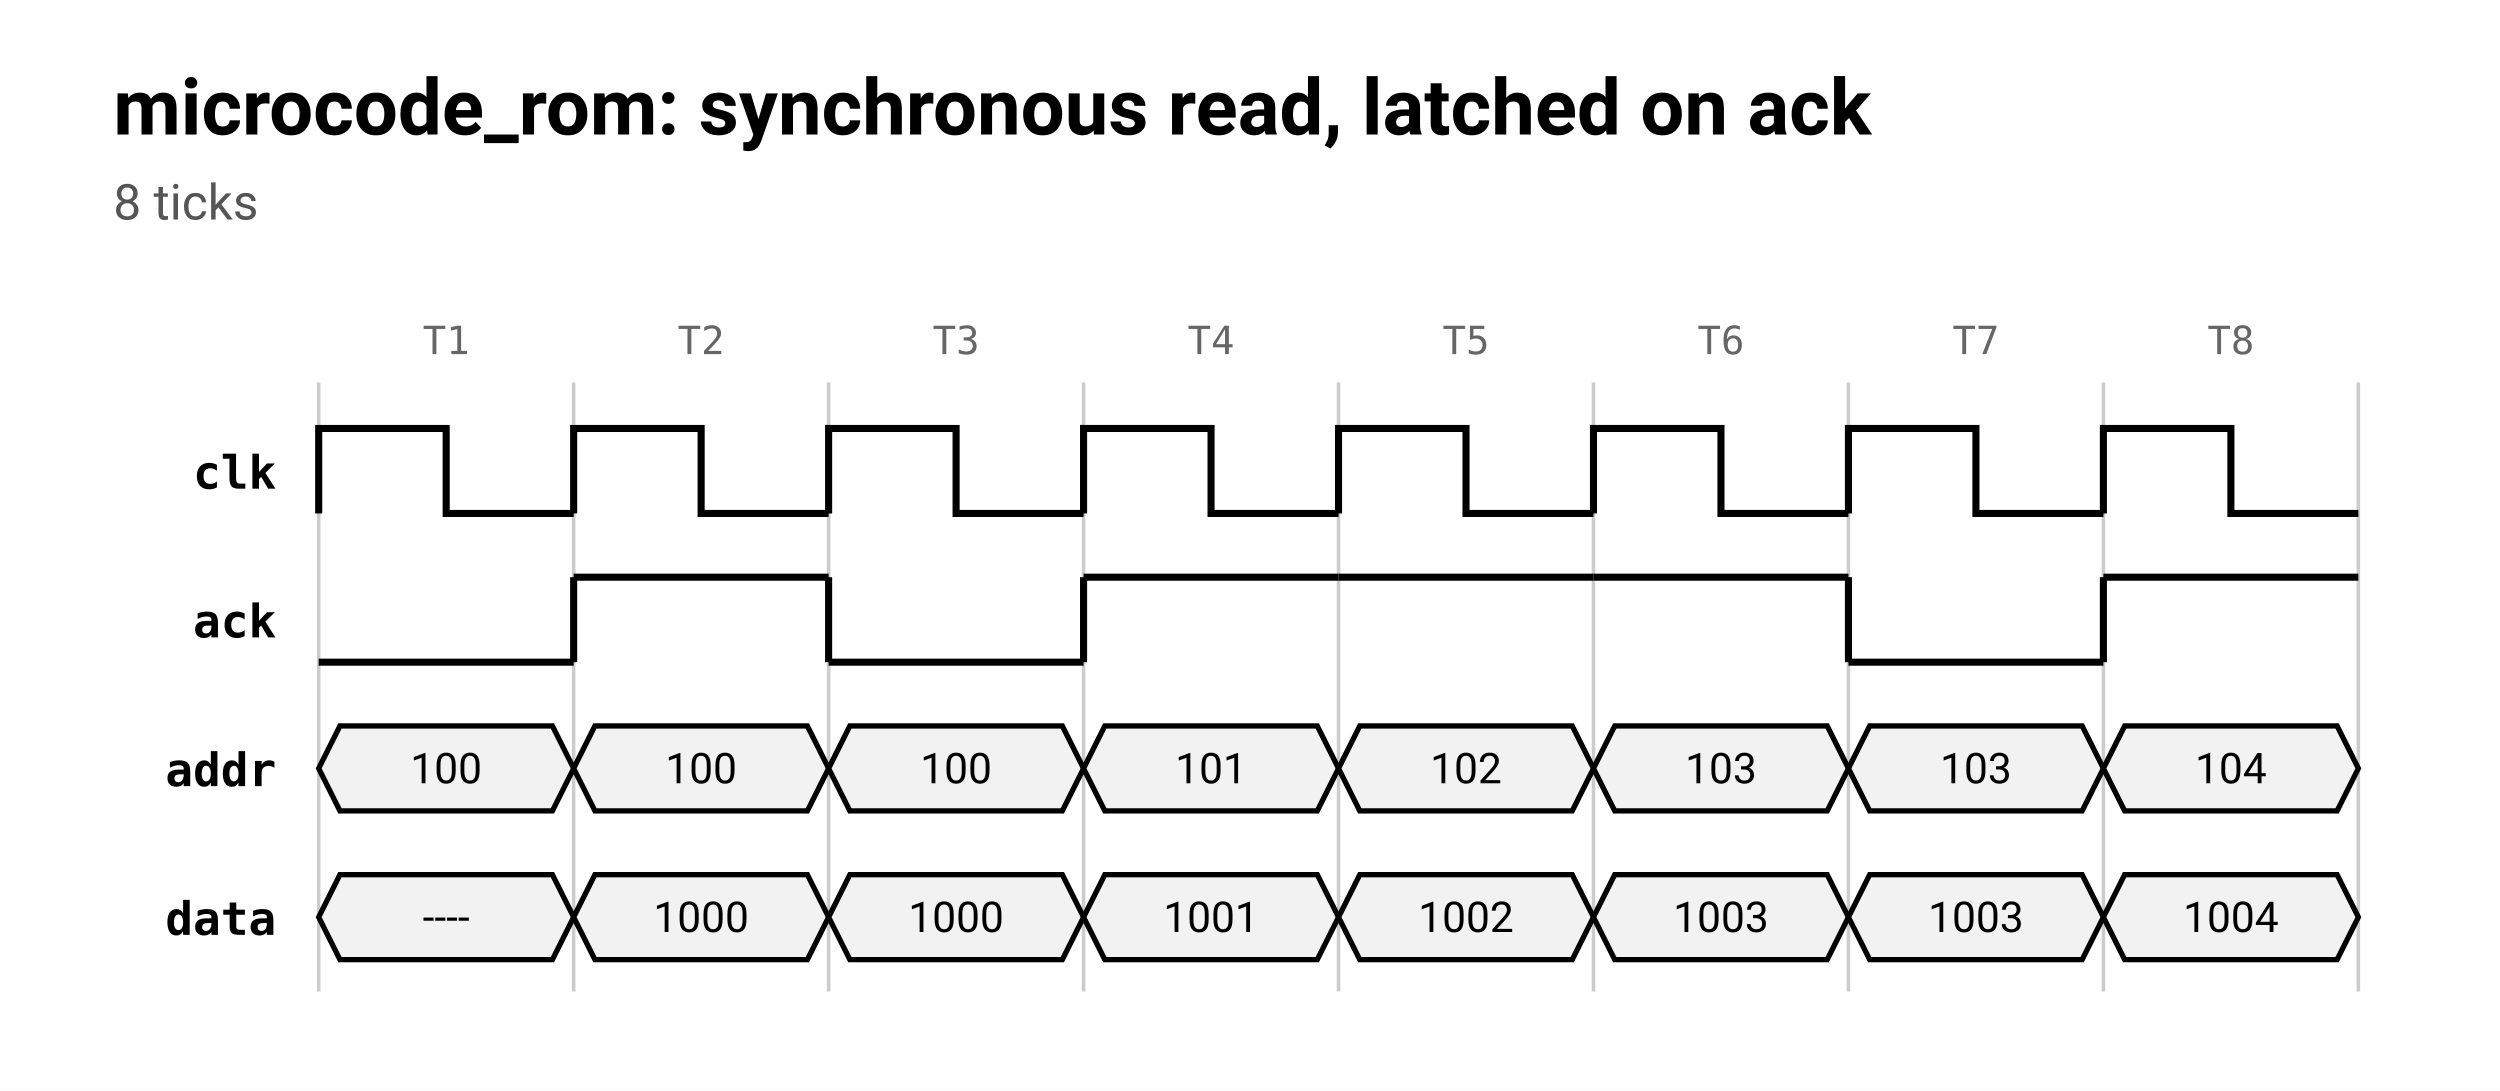
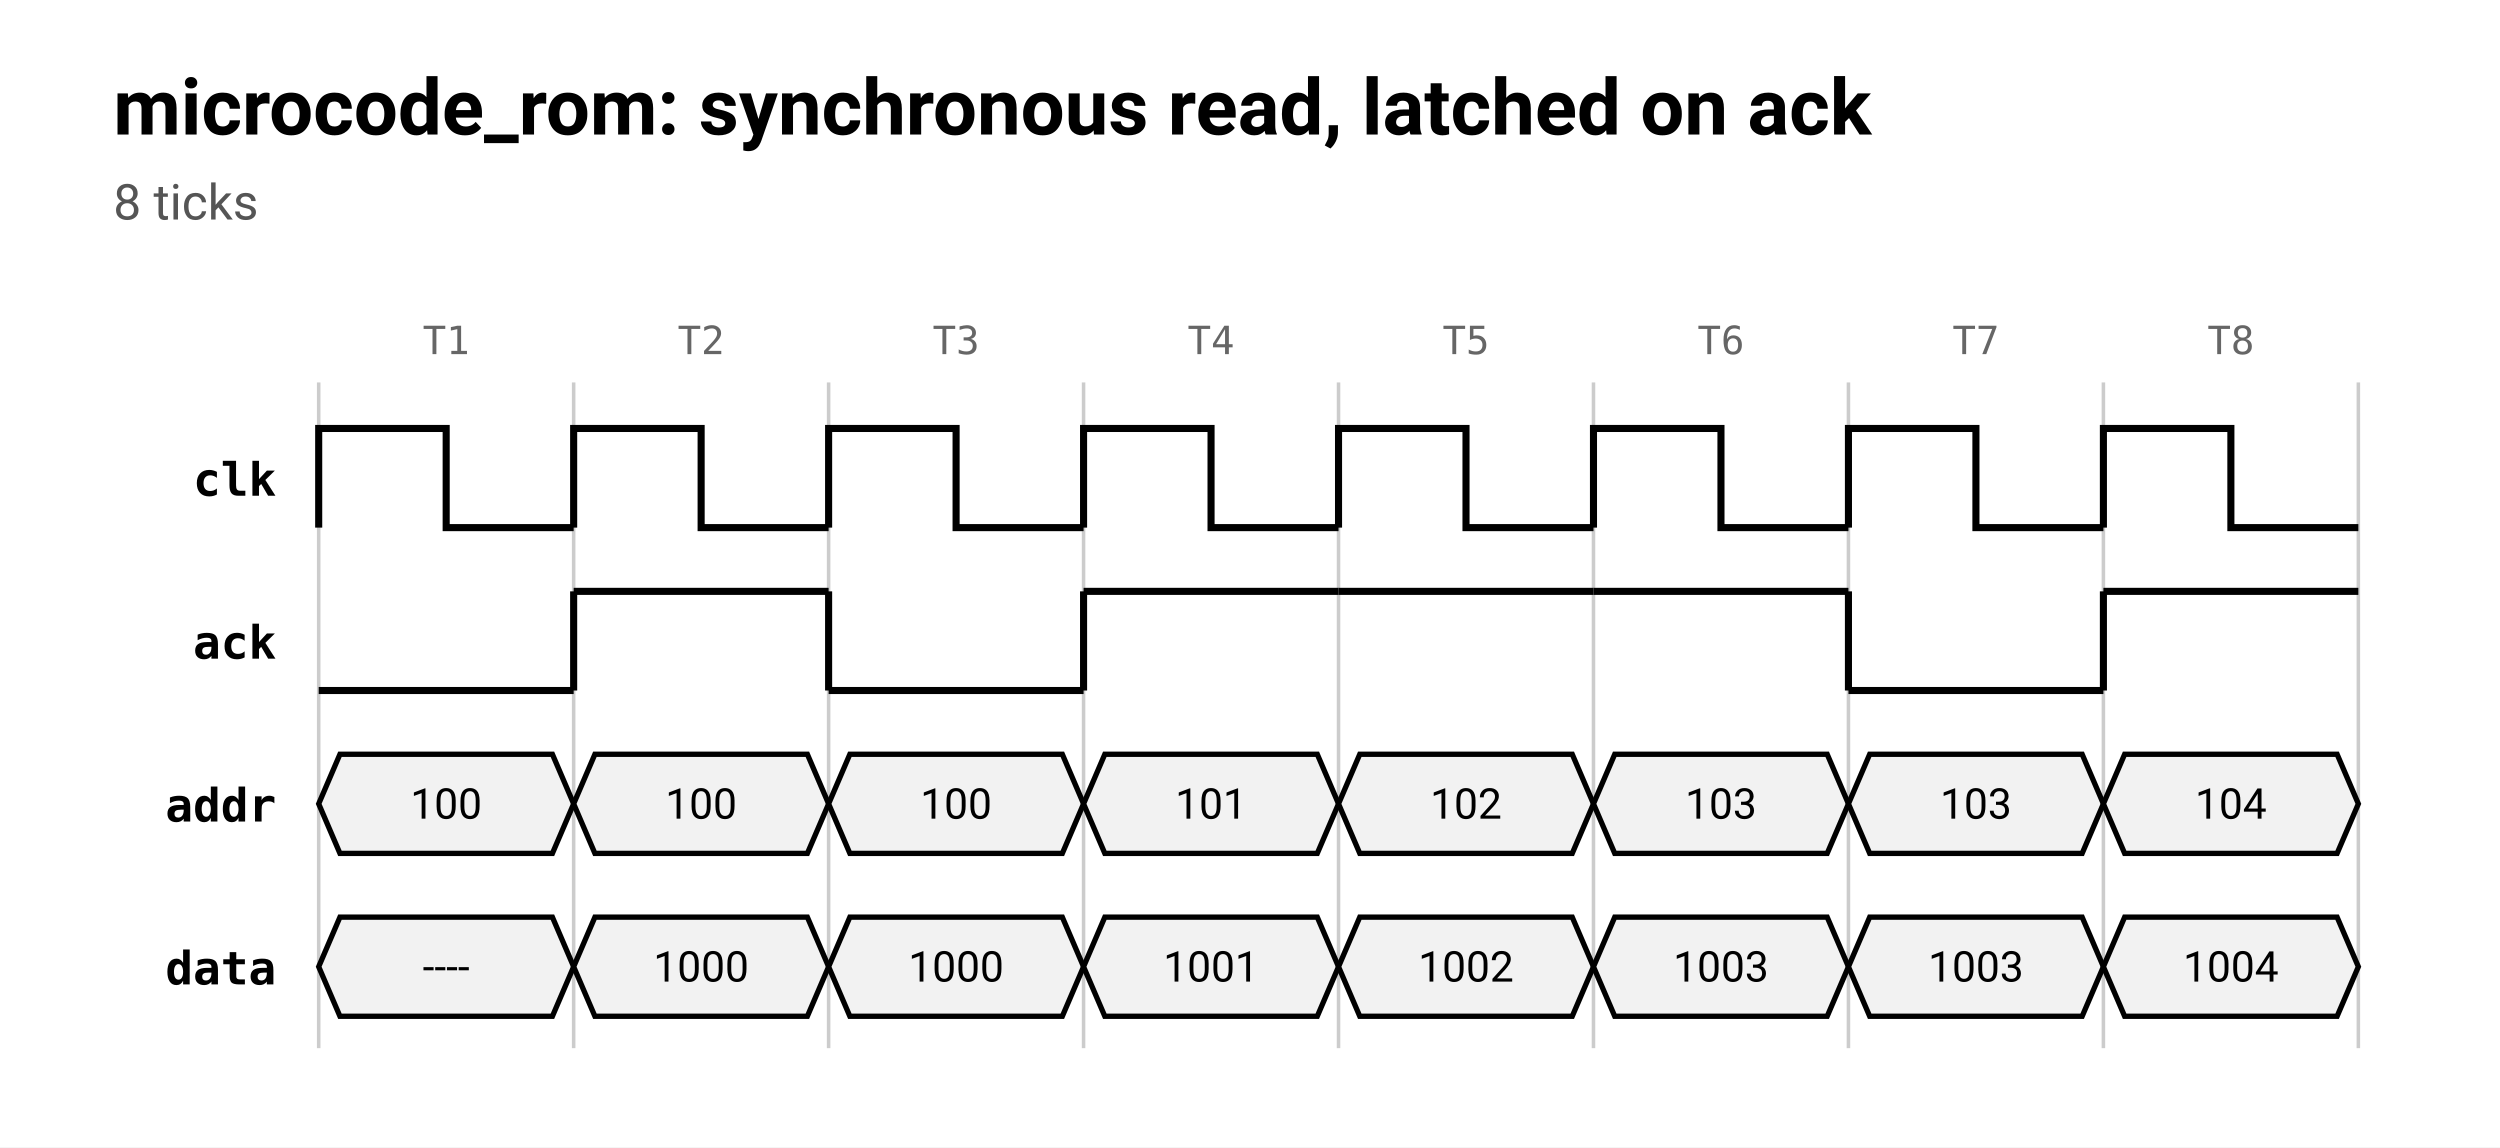
- <svg xmlns="http://www.w3.org/2000/svg" width="706" height="308" viewBox="0 0 706 308">
+ <svg xmlns="http://www.w3.org/2000/svg" width="706" height="324" viewBox="0 0 706 324">
  <defs>
    <pattern id="hatch" width="6" height="6" patternUnits="userSpaceOnUse" patternTransform="rotate(45)">
      <rect width="6" height="6" fill="#FFFFFF" />
      <line x1="0" y1="0" x2="0" y2="6" stroke="#B0B0B0" stroke-width="2" />
    </pattern>
    <pattern id="xpat" width="8" height="8" patternUnits="userSpaceOnUse">
      <rect width="8" height="8" fill="#FFFFFF" />
      <path d="M0 0L8 8M8 0L0 8" stroke="#C07070" stroke-width="1" />
    </pattern>
    <marker id="arr" viewBox="0 0 10 10" refX="9" refY="5" markerWidth="8" markerHeight="8" orient="auto">
      <path d="M0 0L10 5L0 10z" fill="#000000" />
    </marker>
  </defs>
  <style>text{font-family:-apple-system,BlinkMacSystemFont,"Segoe UI",Roboto,Helvetica,Arial,sans-serif}.m{font-family:ui-monospace,Menlo,Consolas,"DejaVu Sans Mono",monospace}</style>
-   <rect width="706" height="308" fill="#FFFFFF" />
+   <rect width="706" height="324" fill="#FFFFFF" />
  <text x="32" y="38" font-size="22" font-weight="700" fill="#000000">microcode_rom: synchronous read, latched on ack</text>
  <text x="32" y="62" font-size="14" fill="#555555">8 ticks</text>
-   <line x1="90" y1="108" x2="90" y2="280" stroke="#CCCCCC" stroke-width="1" />
+   <line x1="90" y1="108" x2="90" y2="296" stroke="#CCCCCC" stroke-width="1" />
  <text x="126" y="100" font-size="11" text-anchor="middle" fill="#666666" class="m">T1</text>
-   <line x1="162" y1="108" x2="162" y2="280" stroke="#CCCCCC" stroke-width="1" />
+   <line x1="162" y1="108" x2="162" y2="296" stroke="#CCCCCC" stroke-width="1" />
  <text x="198" y="100" font-size="11" text-anchor="middle" fill="#666666" class="m">T2</text>
-   <line x1="234" y1="108" x2="234" y2="280" stroke="#CCCCCC" stroke-width="1" />
+   <line x1="234" y1="108" x2="234" y2="296" stroke="#CCCCCC" stroke-width="1" />
  <text x="270" y="100" font-size="11" text-anchor="middle" fill="#666666" class="m">T3</text>
-   <line x1="306" y1="108" x2="306" y2="280" stroke="#CCCCCC" stroke-width="1" />
+   <line x1="306" y1="108" x2="306" y2="296" stroke="#CCCCCC" stroke-width="1" />
  <text x="342" y="100" font-size="11" text-anchor="middle" fill="#666666" class="m">T4</text>
-   <line x1="378" y1="108" x2="378" y2="280" stroke="#CCCCCC" stroke-width="1" />
+   <line x1="378" y1="108" x2="378" y2="296" stroke="#CCCCCC" stroke-width="1" />
  <text x="414" y="100" font-size="11" text-anchor="middle" fill="#666666" class="m">T5</text>
-   <line x1="450" y1="108" x2="450" y2="280" stroke="#CCCCCC" stroke-width="1" />
+   <line x1="450" y1="108" x2="450" y2="296" stroke="#CCCCCC" stroke-width="1" />
  <text x="486" y="100" font-size="11" text-anchor="middle" fill="#666666" class="m">T6</text>
-   <line x1="522" y1="108" x2="522" y2="280" stroke="#CCCCCC" stroke-width="1" />
+   <line x1="522" y1="108" x2="522" y2="296" stroke="#CCCCCC" stroke-width="1" />
  <text x="558" y="100" font-size="11" text-anchor="middle" fill="#666666" class="m">T7</text>
-   <line x1="594" y1="108" x2="594" y2="280" stroke="#CCCCCC" stroke-width="1" />
+   <line x1="594" y1="108" x2="594" y2="296" stroke="#CCCCCC" stroke-width="1" />
  <text x="630" y="100" font-size="11" text-anchor="middle" fill="#666666" class="m">T8</text>
-   <line x1="666" y1="108" x2="666" y2="280" stroke="#CCCCCC" stroke-width="1" />
-   <text x="78" y="138" font-size="13" text-anchor="end" fill="#000000" font-weight="700" class="m">clk</text>
-   <path d="M90 145 L90 121 L126 121 L126 145 L162 145 M162 145 L162 121 L198 121 L198 145 L234 145 M234 145 L234 121 L270 121 L270 145 L306 145 M306 145 L306 121 L342 121 L342 145 L378 145 M378 145 L378 121 L414 121 L414 145 L450 145 M450 145 L450 121 L486 121 L486 145 L522 145 M522 145 L522 121 L558 121 L558 145 L594 145 M594 145 L594 121 L630 121 L630 145 L666 145" fill="none" stroke="#000000" stroke-width="2" />
-   <text x="78" y="180" font-size="13" text-anchor="end" fill="#000000" font-weight="700" class="m">ack</text>
-   <line x1="90" y1="187" x2="162" y2="187" stroke="#000000" stroke-width="2" />
-   <line x1="162" y1="163" x2="234" y2="163" stroke="#000000" stroke-width="2" />
-   <line x1="162" y1="163" x2="162" y2="187" stroke="#000000" stroke-width="2" />
-   <line x1="234" y1="187" x2="306" y2="187" stroke="#000000" stroke-width="2" />
-   <line x1="234" y1="163" x2="234" y2="187" stroke="#000000" stroke-width="2" />
-   <line x1="306" y1="163" x2="378" y2="163" stroke="#000000" stroke-width="2" />
-   <line x1="306" y1="163" x2="306" y2="187" stroke="#000000" stroke-width="2" />
-   <line x1="378" y1="163" x2="450" y2="163" stroke="#000000" stroke-width="2" />
-   <line x1="450" y1="163" x2="522" y2="163" stroke="#000000" stroke-width="2" />
-   <line x1="522" y1="187" x2="594" y2="187" stroke="#000000" stroke-width="2" />
-   <line x1="522" y1="163" x2="522" y2="187" stroke="#000000" stroke-width="2" />
-   <line x1="594" y1="163" x2="666" y2="163" stroke="#000000" stroke-width="2" />
-   <line x1="594" y1="163" x2="594" y2="187" stroke="#000000" stroke-width="2" />
-   <text x="78" y="222" font-size="13" text-anchor="end" fill="#000000" font-weight="700" class="m">addr</text>
-   <polygon points="96,205 156,205 162,217 156,229 96,229 90,217" fill="#F2F2F2" stroke="#000000" stroke-width="1.5" />
-   <text x="126" y="221.2" font-size="12" text-anchor="middle" fill="#000000">100</text>
-   <polygon points="168,205 228,205 234,217 228,229 168,229 162,217" fill="#F2F2F2" stroke="#000000" stroke-width="1.5" />
-   <text x="198" y="221.2" font-size="12" text-anchor="middle" fill="#000000">100</text>
-   <polygon points="240,205 300,205 306,217 300,229 240,229 234,217" fill="#F2F2F2" stroke="#000000" stroke-width="1.5" />
-   <text x="270" y="221.2" font-size="12" text-anchor="middle" fill="#000000">100</text>
-   <polygon points="312,205 372,205 378,217 372,229 312,229 306,217" fill="#F2F2F2" stroke="#000000" stroke-width="1.5" />
-   <text x="342" y="221.2" font-size="12" text-anchor="middle" fill="#000000">101</text>
-   <polygon points="384,205 444,205 450,217 444,229 384,229 378,217" fill="#F2F2F2" stroke="#000000" stroke-width="1.5" />
-   <text x="414" y="221.2" font-size="12" text-anchor="middle" fill="#000000">102</text>
-   <polygon points="456,205 516,205 522,217 516,229 456,229 450,217" fill="#F2F2F2" stroke="#000000" stroke-width="1.5" />
-   <text x="486" y="221.2" font-size="12" text-anchor="middle" fill="#000000">103</text>
-   <polygon points="528,205 588,205 594,217 588,229 528,229 522,217" fill="#F2F2F2" stroke="#000000" stroke-width="1.5" />
-   <text x="558" y="221.2" font-size="12" text-anchor="middle" fill="#000000">103</text>
-   <polygon points="600,205 660,205 666,217 660,229 600,229 594,217" fill="#F2F2F2" stroke="#000000" stroke-width="1.5" />
-   <text x="630" y="221.2" font-size="12" text-anchor="middle" fill="#000000">104</text>
-   <text x="78" y="264" font-size="13" text-anchor="end" fill="#000000" font-weight="700" class="m">data</text>
-   <polygon points="96,247 156,247 162,259 156,271 96,271 90,259" fill="#F2F2F2" stroke="#000000" stroke-width="1.5" />
-   <text x="126" y="263.2" font-size="12" text-anchor="middle" fill="#000000">----</text>
-   <polygon points="168,247 228,247 234,259 228,271 168,271 162,259" fill="#F2F2F2" stroke="#000000" stroke-width="1.5" />
-   <text x="198" y="263.2" font-size="12" text-anchor="middle" fill="#000000">1000</text>
-   <polygon points="240,247 300,247 306,259 300,271 240,271 234,259" fill="#F2F2F2" stroke="#000000" stroke-width="1.5" />
-   <text x="270" y="263.2" font-size="12" text-anchor="middle" fill="#000000">1000</text>
-   <polygon points="312,247 372,247 378,259 372,271 312,271 306,259" fill="#F2F2F2" stroke="#000000" stroke-width="1.5" />
-   <text x="342" y="263.2" font-size="12" text-anchor="middle" fill="#000000">1001</text>
-   <polygon points="384,247 444,247 450,259 444,271 384,271 378,259" fill="#F2F2F2" stroke="#000000" stroke-width="1.5" />
-   <text x="414" y="263.2" font-size="12" text-anchor="middle" fill="#000000">1002</text>
-   <polygon points="456,247 516,247 522,259 516,271 456,271 450,259" fill="#F2F2F2" stroke="#000000" stroke-width="1.5" />
-   <text x="486" y="263.2" font-size="12" text-anchor="middle" fill="#000000">1003</text>
-   <polygon points="528,247 588,247 594,259 588,271 528,271 522,259" fill="#F2F2F2" stroke="#000000" stroke-width="1.5" />
-   <text x="558" y="263.2" font-size="12" text-anchor="middle" fill="#000000">1003</text>
-   <polygon points="600,247 660,247 666,259 660,271 600,271 594,259" fill="#F2F2F2" stroke="#000000" stroke-width="1.5" />
-   <text x="630" y="263.2" font-size="12" text-anchor="middle" fill="#000000">1004</text>
+   <line x1="666" y1="108" x2="666" y2="296" stroke="#CCCCCC" stroke-width="1" />
+   <text x="78" y="140" font-size="13" text-anchor="end" fill="#000000" font-weight="700" class="m">clk</text>
+   <path d="M90 149 L90 121 L126 121 L126 149 L162 149 M162 149 L162 121 L198 121 L198 149 L234 149 M234 149 L234 121 L270 121 L270 149 L306 149 M306 149 L306 121 L342 121 L342 149 L378 149 M378 149 L378 121 L414 121 L414 149 L450 149 M450 149 L450 121 L486 121 L486 149 L522 149 M522 149 L522 121 L558 121 L558 149 L594 149 M594 149 L594 121 L630 121 L630 149 L666 149" fill="none" stroke="#000000" stroke-width="2" />
+   <text x="78" y="186" font-size="13" text-anchor="end" fill="#000000" font-weight="700" class="m">ack</text>
+   <line x1="90" y1="195" x2="162" y2="195" stroke="#000000" stroke-width="2" />
+   <line x1="162" y1="167" x2="234" y2="167" stroke="#000000" stroke-width="2" />
+   <line x1="162" y1="167" x2="162" y2="195" stroke="#000000" stroke-width="2" />
+   <line x1="234" y1="195" x2="306" y2="195" stroke="#000000" stroke-width="2" />
+   <line x1="234" y1="167" x2="234" y2="195" stroke="#000000" stroke-width="2" />
+   <line x1="306" y1="167" x2="378" y2="167" stroke="#000000" stroke-width="2" />
+   <line x1="306" y1="167" x2="306" y2="195" stroke="#000000" stroke-width="2" />
+   <line x1="378" y1="167" x2="450" y2="167" stroke="#000000" stroke-width="2" />
+   <line x1="450" y1="167" x2="522" y2="167" stroke="#000000" stroke-width="2" />
+   <line x1="522" y1="195" x2="594" y2="195" stroke="#000000" stroke-width="2" />
+   <line x1="522" y1="167" x2="522" y2="195" stroke="#000000" stroke-width="2" />
+   <line x1="594" y1="167" x2="666" y2="167" stroke="#000000" stroke-width="2" />
+   <line x1="594" y1="167" x2="594" y2="195" stroke="#000000" stroke-width="2" />
+   <text x="78" y="232" font-size="13" text-anchor="end" fill="#000000" font-weight="700" class="m">addr</text>
+   <polygon points="96,213 156,213 162,227 156,241 96,241 90,227" fill="#F2F2F2" stroke="#000000" stroke-width="1.5" />
+   <text x="126" y="231.2" font-size="12" text-anchor="middle" fill="#000000">100</text>
+   <polygon points="168,213 228,213 234,227 228,241 168,241 162,227" fill="#F2F2F2" stroke="#000000" stroke-width="1.5" />
+   <text x="198" y="231.2" font-size="12" text-anchor="middle" fill="#000000">100</text>
+   <polygon points="240,213 300,213 306,227 300,241 240,241 234,227" fill="#F2F2F2" stroke="#000000" stroke-width="1.5" />
+   <text x="270" y="231.2" font-size="12" text-anchor="middle" fill="#000000">100</text>
+   <polygon points="312,213 372,213 378,227 372,241 312,241 306,227" fill="#F2F2F2" stroke="#000000" stroke-width="1.5" />
+   <text x="342" y="231.2" font-size="12" text-anchor="middle" fill="#000000">101</text>
+   <polygon points="384,213 444,213 450,227 444,241 384,241 378,227" fill="#F2F2F2" stroke="#000000" stroke-width="1.5" />
+   <text x="414" y="231.2" font-size="12" text-anchor="middle" fill="#000000">102</text>
+   <polygon points="456,213 516,213 522,227 516,241 456,241 450,227" fill="#F2F2F2" stroke="#000000" stroke-width="1.5" />
+   <text x="486" y="231.2" font-size="12" text-anchor="middle" fill="#000000">103</text>
+   <polygon points="528,213 588,213 594,227 588,241 528,241 522,227" fill="#F2F2F2" stroke="#000000" stroke-width="1.5" />
+   <text x="558" y="231.2" font-size="12" text-anchor="middle" fill="#000000">103</text>
+   <polygon points="600,213 660,213 666,227 660,241 600,241 594,227" fill="#F2F2F2" stroke="#000000" stroke-width="1.5" />
+   <text x="630" y="231.2" font-size="12" text-anchor="middle" fill="#000000">104</text>
+   <text x="78" y="278" font-size="13" text-anchor="end" fill="#000000" font-weight="700" class="m">data</text>
+   <polygon points="96,259 156,259 162,273 156,287 96,287 90,273" fill="#F2F2F2" stroke="#000000" stroke-width="1.5" />
+   <text x="126" y="277.2" font-size="12" text-anchor="middle" fill="#000000">----</text>
+   <polygon points="168,259 228,259 234,273 228,287 168,287 162,273" fill="#F2F2F2" stroke="#000000" stroke-width="1.5" />
+   <text x="198" y="277.2" font-size="12" text-anchor="middle" fill="#000000">1000</text>
+   <polygon points="240,259 300,259 306,273 300,287 240,287 234,273" fill="#F2F2F2" stroke="#000000" stroke-width="1.5" />
+   <text x="270" y="277.2" font-size="12" text-anchor="middle" fill="#000000">1000</text>
+   <polygon points="312,259 372,259 378,273 372,287 312,287 306,273" fill="#F2F2F2" stroke="#000000" stroke-width="1.5" />
+   <text x="342" y="277.2" font-size="12" text-anchor="middle" fill="#000000">1001</text>
+   <polygon points="384,259 444,259 450,273 444,287 384,287 378,273" fill="#F2F2F2" stroke="#000000" stroke-width="1.5" />
+   <text x="414" y="277.2" font-size="12" text-anchor="middle" fill="#000000">1002</text>
+   <polygon points="456,259 516,259 522,273 516,287 456,287 450,273" fill="#F2F2F2" stroke="#000000" stroke-width="1.5" />
+   <text x="486" y="277.2" font-size="12" text-anchor="middle" fill="#000000">1003</text>
+   <polygon points="528,259 588,259 594,273 588,287 528,287 522,273" fill="#F2F2F2" stroke="#000000" stroke-width="1.5" />
+   <text x="558" y="277.2" font-size="12" text-anchor="middle" fill="#000000">1003</text>
+   <polygon points="600,259 660,259 666,273 660,287 600,287 594,273" fill="#F2F2F2" stroke="#000000" stroke-width="1.5" />
+   <text x="630" y="277.2" font-size="12" text-anchor="middle" fill="#000000">1004</text>
</svg>
